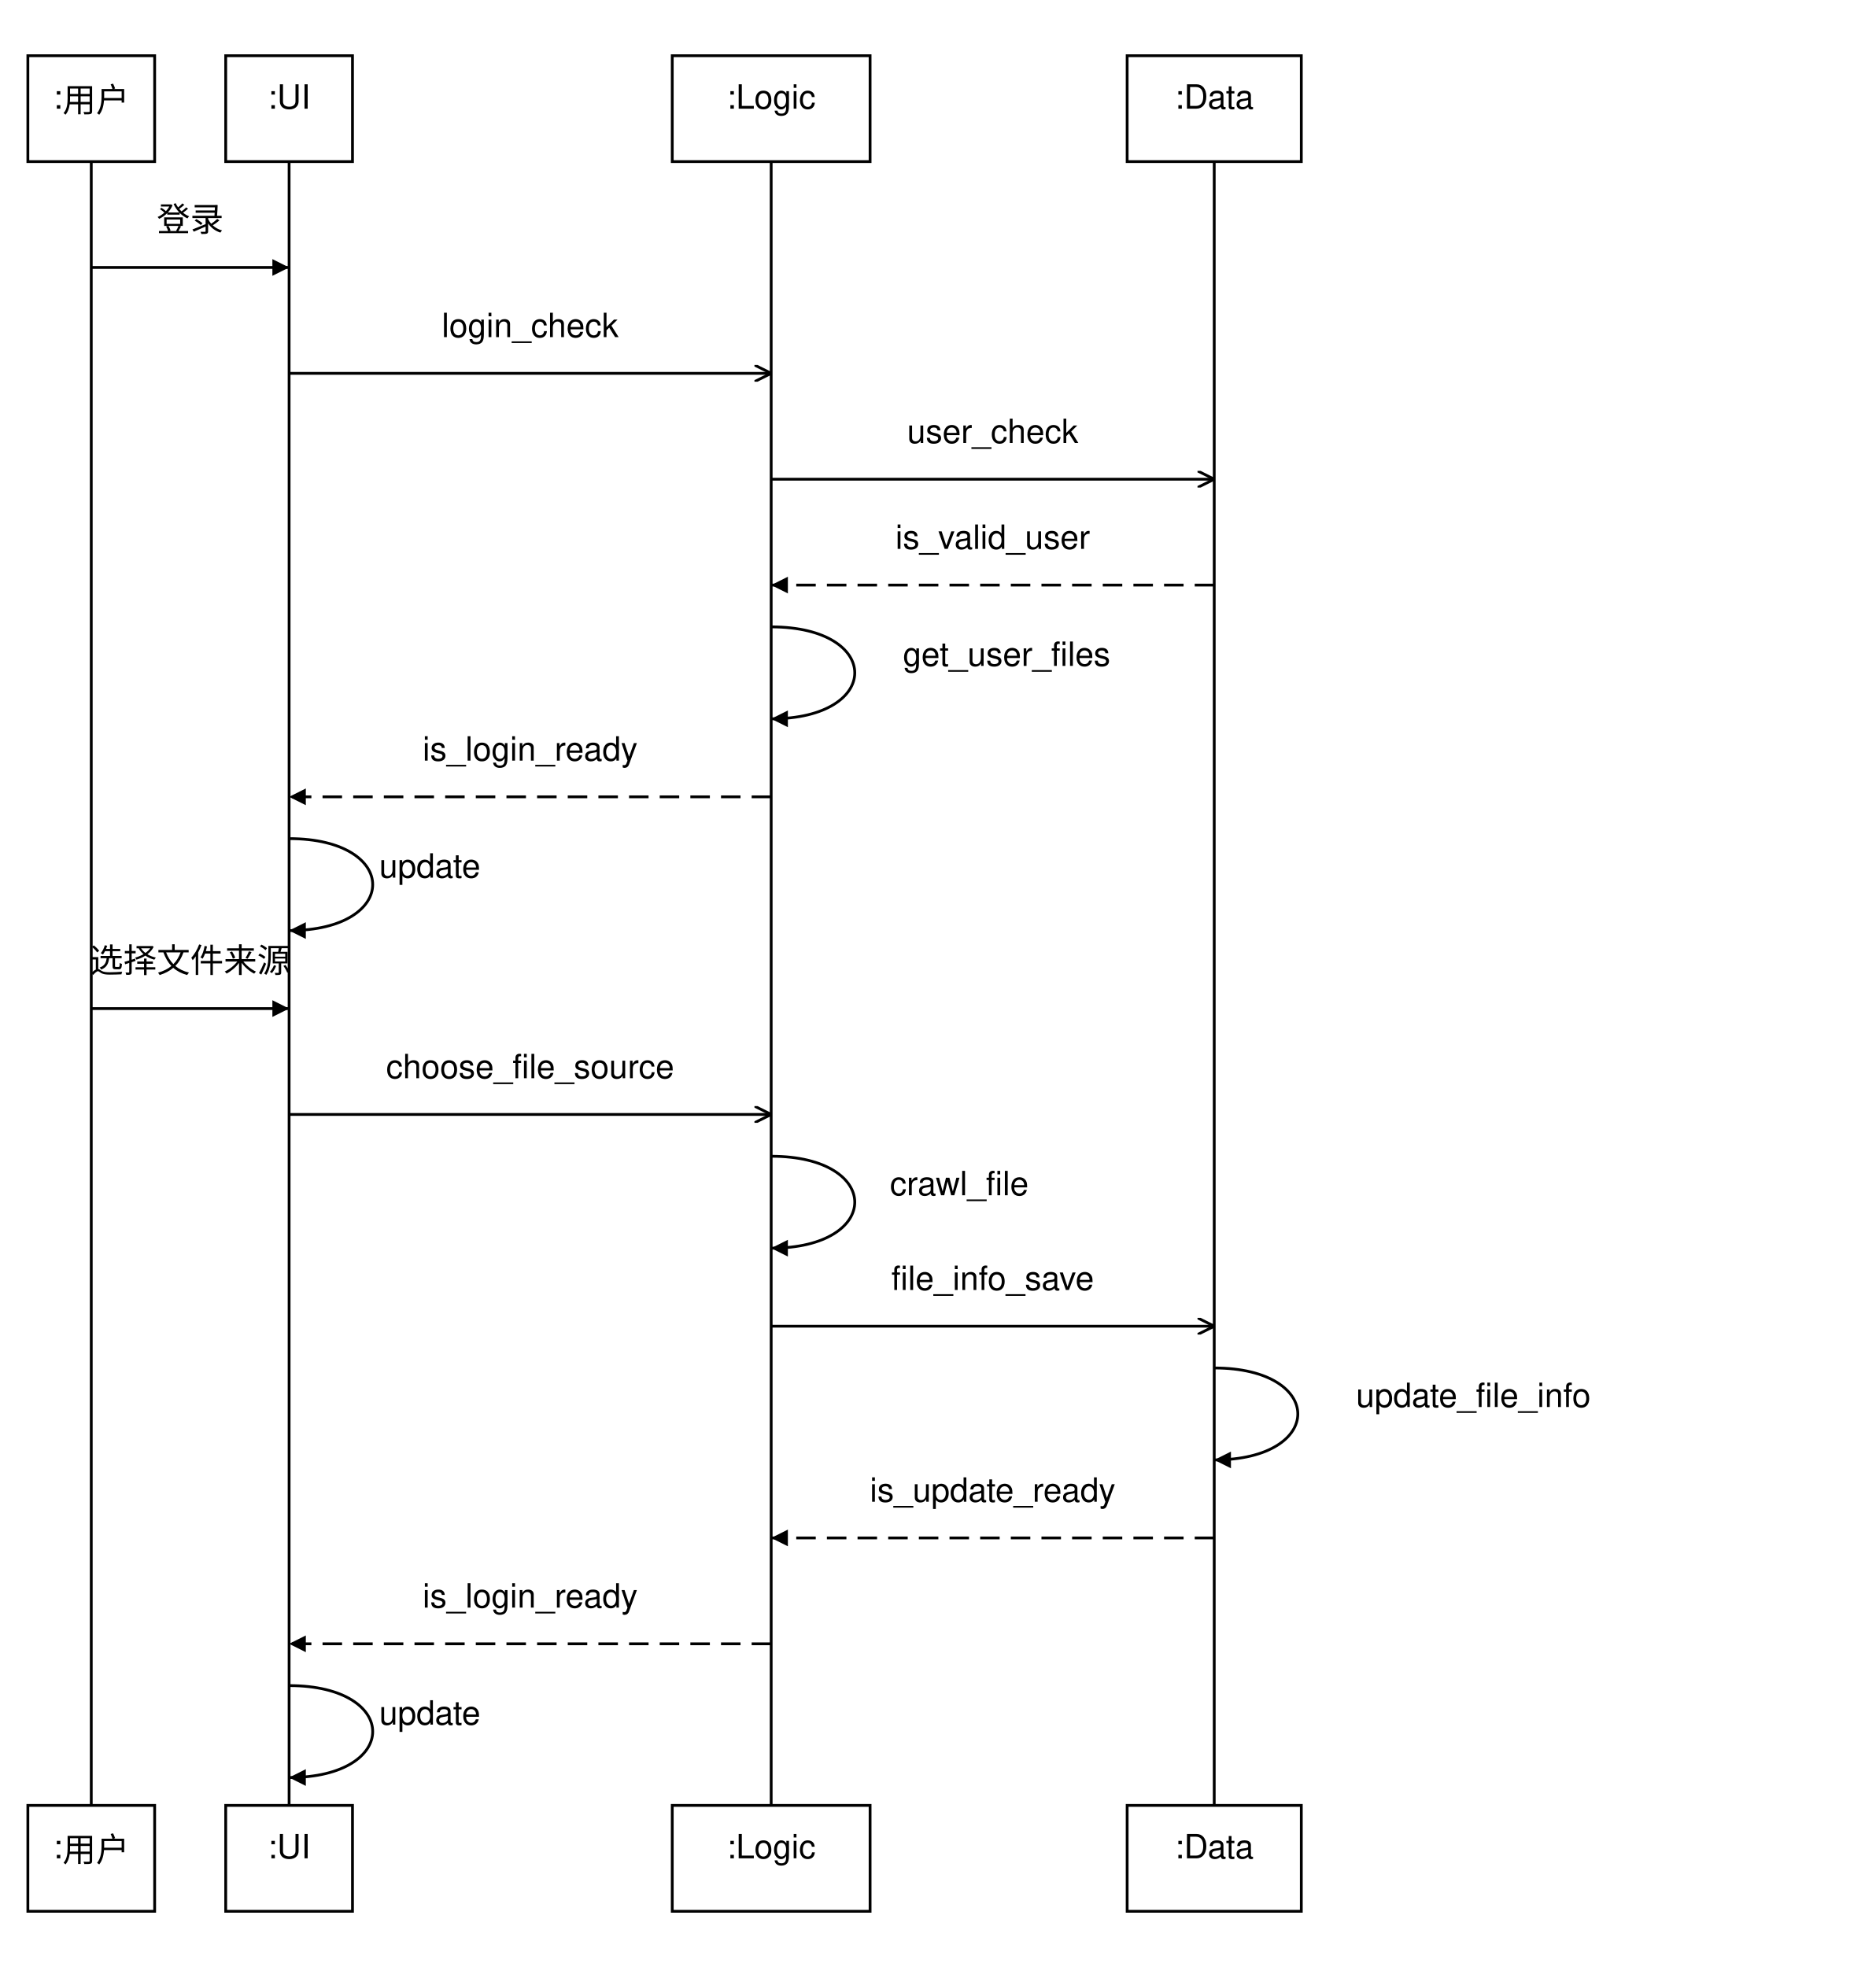
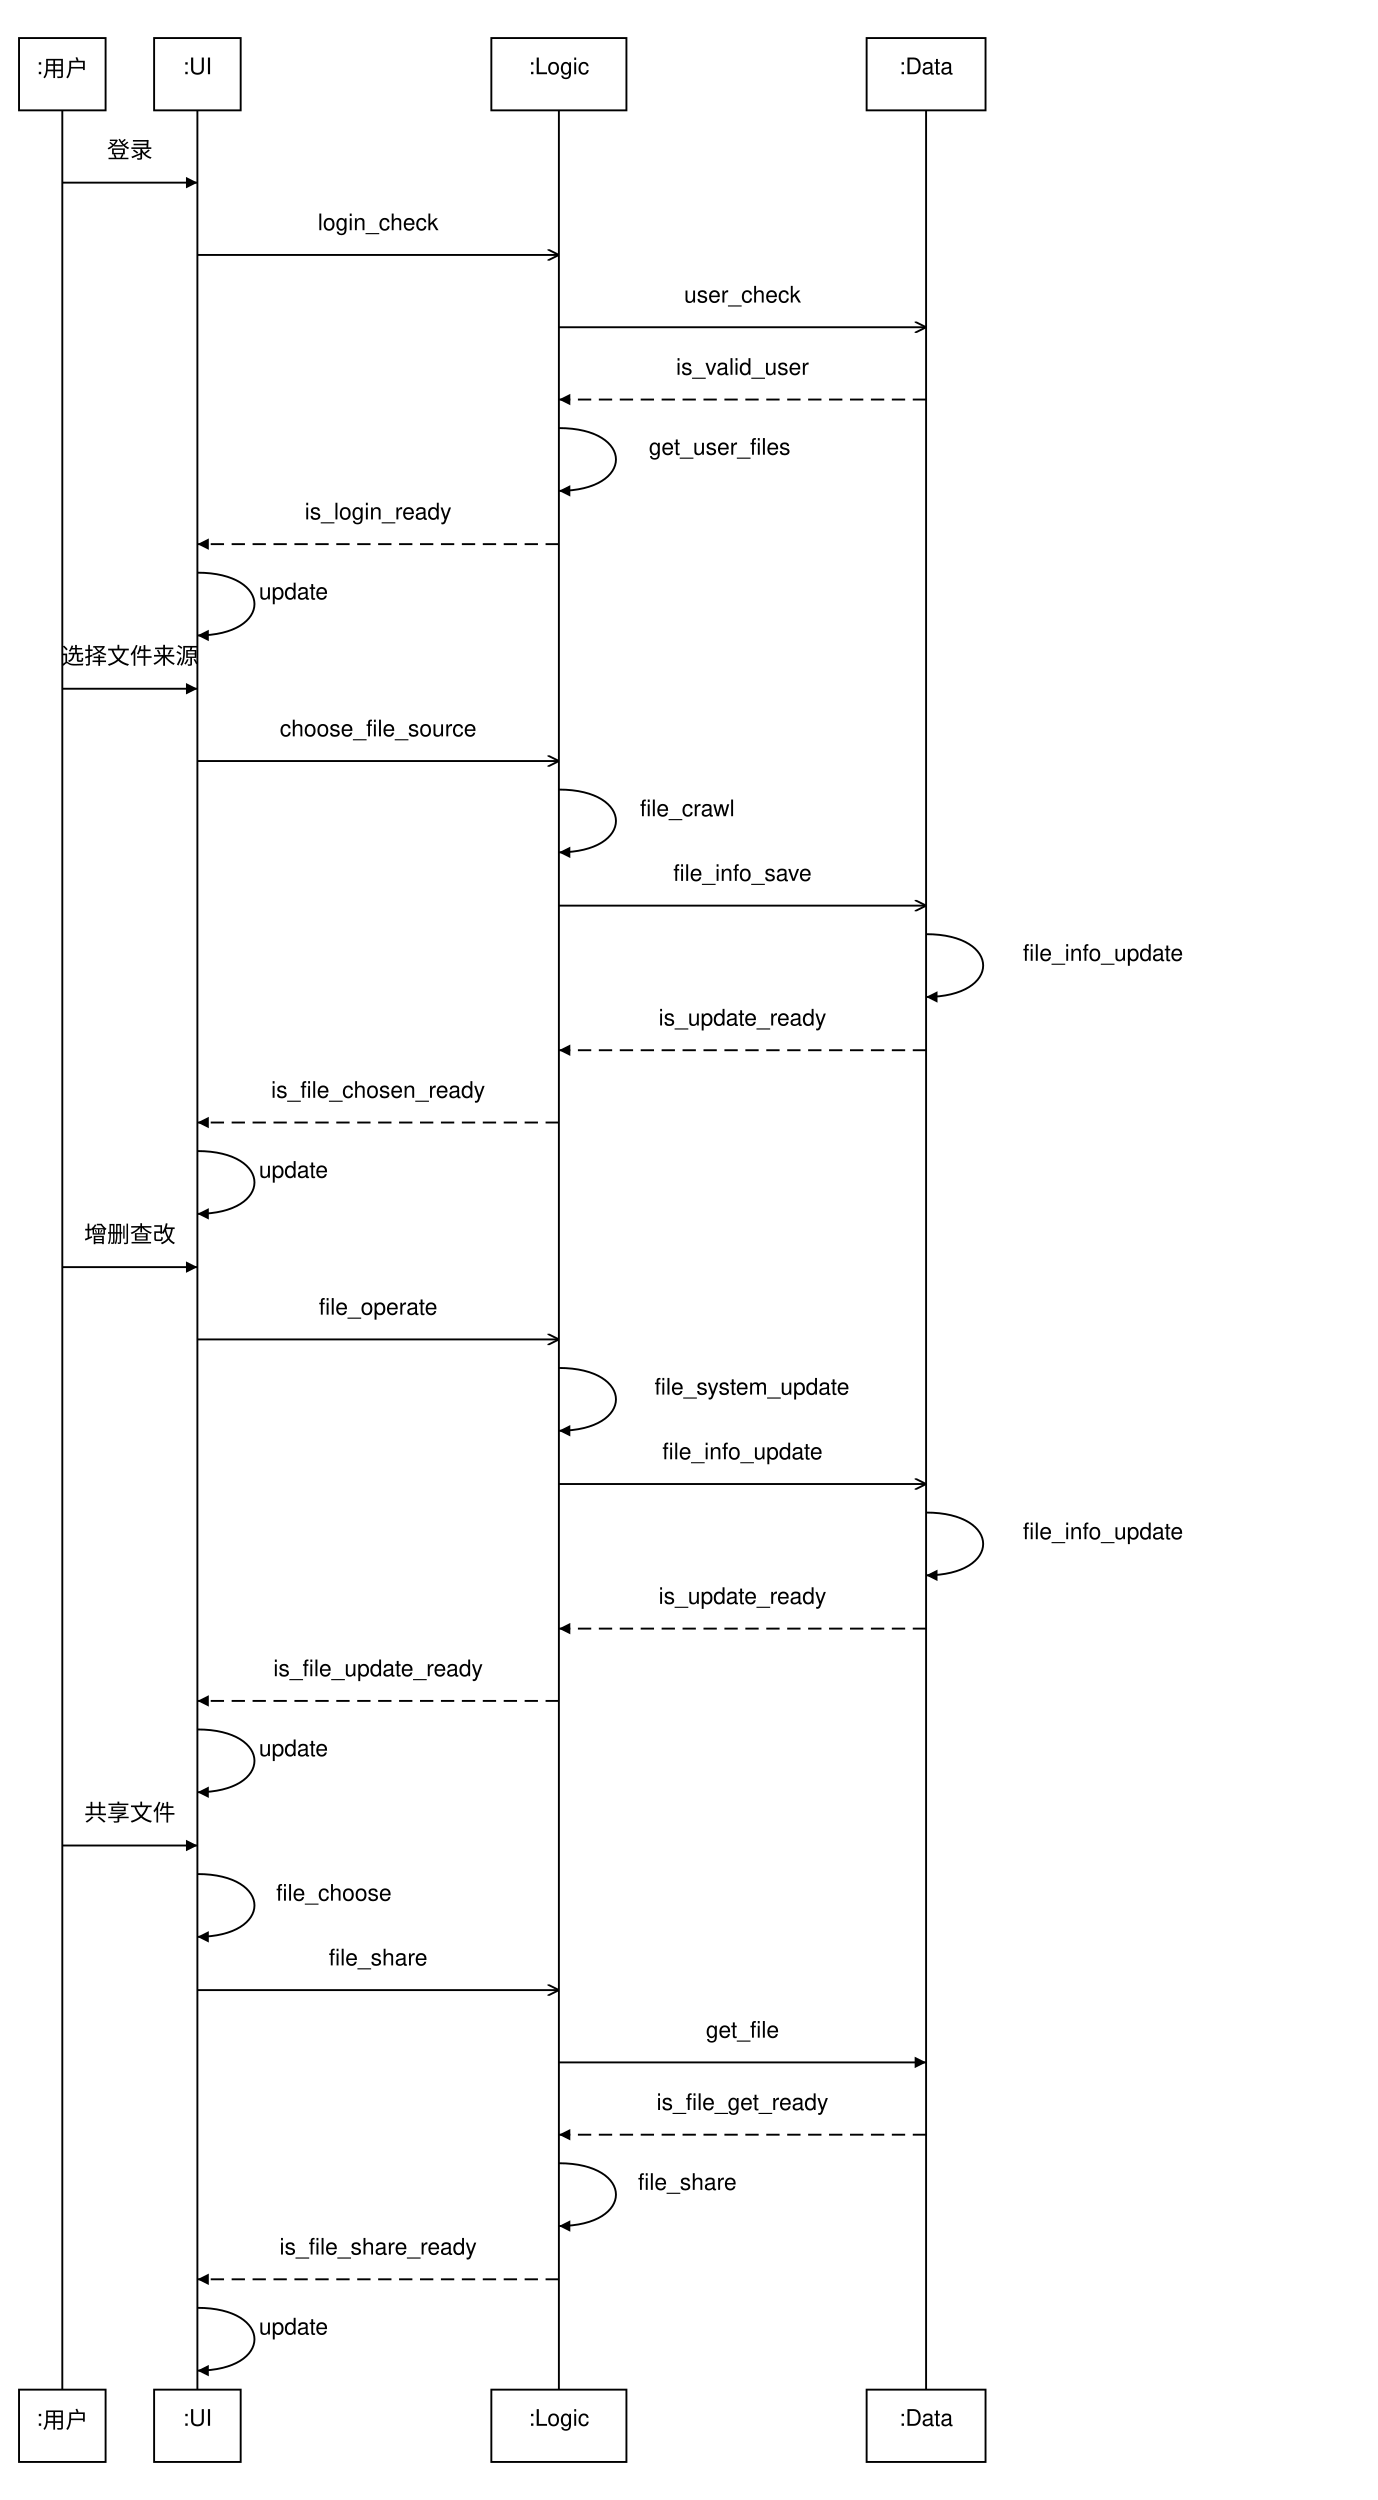
- <svg xmlns="http://www.w3.org/2000/svg" width="673" height="706">
+ <svg xmlns="http://www.w3.org/2000/svg" width="724" height="1314">
  <defs>
    <marker id="arrow-filled" refX="6" refY="3" markerWidth="6" markerHeight="6" orient="auto">
      <path d="M0,0 6,3 0,6z" style="stroke: none; fill: black;" />
    </marker>
    <marker id="arrow-open" refX="6" refY="3" markerWidth="6" markerHeight="6" orient="auto">
      <path d="M0,0 6,3 0,6" style="stroke-width: 1; fill: none; stroke: black;" />
    </marker>
  </defs>
  <rect width="45.5" height="38" style="stroke-width: 1; fill: none; stroke: black;" x="10" y="20" />
  <g>
    <text fill="black" font-family="Helvetica,sans-Serif" x="32.75" y="39" style="text-anchor: middle; alignment-baseline: central;">:用户</text>
  </g>
-   <rect width="45.5" height="38" style="stroke-width: 1; fill: none; stroke: black;" x="10" y="648" />
+   <rect width="45.5" height="38" style="stroke-width: 1; fill: none; stroke: black;" x="10" y="1256" />
  <g>
-     <text fill="black" font-family="Helvetica,sans-Serif" x="32.75" y="667" style="text-anchor: middle; alignment-baseline: central;">:用户</text>
+     <text fill="black" font-family="Helvetica,sans-Serif" x="32.75" y="1275" style="text-anchor: middle; alignment-baseline: central;">:用户</text>
  </g>
-   <path d="M32.75,58 v590" style="stroke-width: 1; fill: none; stroke: black;" />
+   <path d="M32.75,58 v1198" style="stroke-width: 1; fill: none; stroke: black;" />
  <rect width="45.5" height="38" style="stroke-width: 1; fill: none; stroke: black;" x="81" y="20" />
  <g>
    <text fill="black" font-family="Helvetica,sans-Serif" x="103.75" y="39" style="text-anchor: middle; alignment-baseline: central;">:UI</text>
  </g>
-   <rect width="45.5" height="38" style="stroke-width: 1; fill: none; stroke: black;" x="81" y="648" />
+   <rect width="45.5" height="38" style="stroke-width: 1; fill: none; stroke: black;" x="81" y="1256" />
  <g>
-     <text fill="black" font-family="Helvetica,sans-Serif" x="103.75" y="667" style="text-anchor: middle; alignment-baseline: central;">:UI</text>
+     <text fill="black" font-family="Helvetica,sans-Serif" x="103.75" y="1275" style="text-anchor: middle; alignment-baseline: central;">:UI</text>
  </g>
-   <path d="M103.75,58 v590" style="stroke-width: 1; fill: none; stroke: black;" />
-   <rect width="71" height="38" style="stroke-width: 1; fill: none; stroke: black;" x="241.25" y="20" />
+   <path d="M103.75,58 v1198" style="stroke-width: 1; fill: none; stroke: black;" />
+   <rect width="71" height="38" style="stroke-width: 1; fill: none; stroke: black;" x="258.25" y="20" />
  <g>
-     <text fill="black" font-family="Helvetica,sans-Serif" x="276.75" y="39" style="text-anchor: middle; alignment-baseline: central;">:Logic</text>
+     <text fill="black" font-family="Helvetica,sans-Serif" x="293.75" y="39" style="text-anchor: middle; alignment-baseline: central;">:Logic</text>
  </g>
-   <rect width="71" height="38" style="stroke-width: 1; fill: none; stroke: black;" x="241.25" y="648" />
+   <rect width="71" height="38" style="stroke-width: 1; fill: none; stroke: black;" x="258.25" y="1256" />
  <g>
-     <text fill="black" font-family="Helvetica,sans-Serif" x="276.75" y="667" style="text-anchor: middle; alignment-baseline: central;">:Logic</text>
+     <text fill="black" font-family="Helvetica,sans-Serif" x="293.75" y="1275" style="text-anchor: middle; alignment-baseline: central;">:Logic</text>
  </g>
-   <path d="M276.75,58 v590" style="stroke-width: 1; fill: none; stroke: black;" />
-   <rect width="62.5" height="38" style="stroke-width: 1; fill: none; stroke: black;" x="404.5" y="20" />
+   <path d="M293.75,58 v1198" style="stroke-width: 1; fill: none; stroke: black;" />
+   <rect width="62.5" height="38" style="stroke-width: 1; fill: none; stroke: black;" x="455.5" y="20" />
  <g>
-     <text fill="black" font-family="Helvetica,sans-Serif" x="435.75" y="39" style="text-anchor: middle; alignment-baseline: central;">:Data</text>
+     <text fill="black" font-family="Helvetica,sans-Serif" x="486.75" y="39" style="text-anchor: middle; alignment-baseline: central;">:Data</text>
  </g>
-   <rect width="62.5" height="38" style="stroke-width: 1; fill: none; stroke: black;" x="404.5" y="648" />
+   <rect width="62.5" height="38" style="stroke-width: 1; fill: none; stroke: black;" x="455.5" y="1256" />
  <g>
-     <text fill="black" font-family="Helvetica,sans-Serif" x="435.75" y="667" style="text-anchor: middle; alignment-baseline: central;">:Data</text>
+     <text fill="black" font-family="Helvetica,sans-Serif" x="486.75" y="1275" style="text-anchor: middle; alignment-baseline: central;">:Data</text>
  </g>
-   <path d="M435.75,58 v590" style="stroke-width: 1; fill: none; stroke: black;" />
+   <path d="M486.75,58 v1198" style="stroke-width: 1; fill: none; stroke: black;" />
  <g>
    <text fill="black" font-family="Helvetica,sans-Serif" x="68.25" y="83" style="text-anchor: middle; alignment-baseline: central;">登录</text>
  </g>
  <path d="M32.75,96 h71" style="stroke-width: 1; fill: none; stroke: black;" marker-end="url(#arrow-filled)" />
  <g>
-     <text fill="black" font-family="Helvetica,sans-Serif" x="190.25" y="121" style="text-anchor: middle; alignment-baseline: central;">login_check</text>
+     <text fill="black" font-family="Helvetica,sans-Serif" x="198.75" y="121" style="text-anchor: middle; alignment-baseline: central;">login_check</text>
  </g>
-   <path d="M103.75,134 h173" style="stroke-width: 1; fill: none; stroke: black;" marker-end="url(#arrow-open)" />
+   <path d="M103.75,134 h190" style="stroke-width: 1; fill: none; stroke: black;" marker-end="url(#arrow-open)" />
  <g>
-     <text fill="black" font-family="Helvetica,sans-Serif" x="356.25" y="159" style="text-anchor: middle; alignment-baseline: central;">user_check</text>
+     <text fill="black" font-family="Helvetica,sans-Serif" x="390.25" y="159" style="text-anchor: middle; alignment-baseline: central;">user_check</text>
  </g>
-   <path d="M276.75,172 h159" style="stroke-width: 1; fill: none; stroke: black;" marker-end="url(#arrow-open)" />
+   <path d="M293.75,172 h193" style="stroke-width: 1; fill: none; stroke: black;" marker-end="url(#arrow-open)" />
  <g>
-     <text fill="black" font-family="Helvetica,sans-Serif" x="356.25" y="197" style="text-anchor: middle; alignment-baseline: central;">is_valid_user</text>
+     <text fill="black" font-family="Helvetica,sans-Serif" x="390.25" y="197" style="text-anchor: middle; alignment-baseline: central;">is_valid_user</text>
  </g>
-   <path d="M435.75,210 h-159" style="stroke-width: 1; fill: none; stroke: black;" stroke-dasharray="7,4" marker-end="url(#arrow-filled)" />
+   <path d="M486.75,210 h-193" style="stroke-width: 1; fill: none; stroke: black;" stroke-dasharray="7,4" marker-end="url(#arrow-filled)" />
  <g>
-     <text fill="black" font-family="Helvetica,sans-Serif" x="361.25" y="239" style="text-anchor: middle; alignment-baseline: central;">get_user_files</text>
+     <text fill="black" font-family="Helvetica,sans-Serif" x="378.25" y="239" style="text-anchor: middle; alignment-baseline: central;">get_user_files</text>
  </g>
-   <path d="M276.75,225 C316.75,225 316.75,258 276.75,258" style="stroke-width: 1; fill: none; stroke: black;" marker-end="url(#arrow-filled)" />
+   <path d="M293.75,225 C333.75,225 333.75,258 293.75,258" style="stroke-width: 1; fill: none; stroke: black;" marker-end="url(#arrow-filled)" />
  <g>
-     <text fill="black" font-family="Helvetica,sans-Serif" x="190.25" y="273" style="text-anchor: middle; alignment-baseline: central;">is_login_ready</text>
+     <text fill="black" font-family="Helvetica,sans-Serif" x="198.75" y="273" style="text-anchor: middle; alignment-baseline: central;">is_login_ready</text>
  </g>
-   <path d="M276.75,286 h-173" style="stroke-width: 1; fill: none; stroke: black;" stroke-dasharray="7,4" marker-end="url(#arrow-filled)" />
+   <path d="M293.75,286 h-190" style="stroke-width: 1; fill: none; stroke: black;" stroke-dasharray="7,4" marker-end="url(#arrow-filled)" />
  <g>
    <text fill="black" font-family="Helvetica,sans-Serif" x="154.25" y="315" style="text-anchor: middle; alignment-baseline: central;">update</text>
  </g>
  <path d="M103.75,301 C143.75,301 143.75,334 103.75,334" style="stroke-width: 1; fill: none; stroke: black;" marker-end="url(#arrow-filled)" />
  <g>
    <text fill="black" font-family="Helvetica,sans-Serif" x="68.25" y="349" style="text-anchor: middle; alignment-baseline: central;">选择文件来源</text>
  </g>
  <path d="M32.75,362 h71" style="stroke-width: 1; fill: none; stroke: black;" marker-end="url(#arrow-filled)" />
  <g>
-     <text fill="black" font-family="Helvetica,sans-Serif" x="190.25" y="387" style="text-anchor: middle; alignment-baseline: central;">choose_file_source</text>
+     <text fill="black" font-family="Helvetica,sans-Serif" x="198.75" y="387" style="text-anchor: middle; alignment-baseline: central;">choose_file_source</text>
  </g>
-   <path d="M103.75,400 h173" style="stroke-width: 1; fill: none; stroke: black;" marker-end="url(#arrow-open)" />
+   <path d="M103.75,400 h190" style="stroke-width: 1; fill: none; stroke: black;" marker-end="url(#arrow-open)" />
  <g>
-     <text fill="black" font-family="Helvetica,sans-Serif" x="344.25" y="429" style="text-anchor: middle; alignment-baseline: central;">crawl_file</text>
+     <text fill="black" font-family="Helvetica,sans-Serif" x="361.25" y="429" style="text-anchor: middle; alignment-baseline: central;">file_crawl</text>
  </g>
-   <path d="M276.75,415 C316.75,415 316.75,448 276.75,448" style="stroke-width: 1; fill: none; stroke: black;" marker-end="url(#arrow-filled)" />
+   <path d="M293.75,415 C333.75,415 333.75,448 293.75,448" style="stroke-width: 1; fill: none; stroke: black;" marker-end="url(#arrow-filled)" />
  <g>
-     <text fill="black" font-family="Helvetica,sans-Serif" x="356.25" y="463" style="text-anchor: middle; alignment-baseline: central;">file_info_save</text>
+     <text fill="black" font-family="Helvetica,sans-Serif" x="390.25" y="463" style="text-anchor: middle; alignment-baseline: central;">file_info_save</text>
  </g>
-   <path d="M276.75,476 h159" style="stroke-width: 1; fill: none; stroke: black;" marker-end="url(#arrow-open)" />
+   <path d="M293.75,476 h193" style="stroke-width: 1; fill: none; stroke: black;" marker-end="url(#arrow-open)" />
  <g>
-     <text fill="black" font-family="Helvetica,sans-Serif" x="528.75" y="505" style="text-anchor: middle; alignment-baseline: central;">update_file_info</text>
+     <text fill="black" font-family="Helvetica,sans-Serif" x="579.75" y="505" style="text-anchor: middle; alignment-baseline: central;">file_info_update</text>
  </g>
-   <path d="M435.75,491 C475.75,491 475.75,524 435.75,524" style="stroke-width: 1; fill: none; stroke: black;" marker-end="url(#arrow-filled)" />
+   <path d="M486.75,491 C526.75,491 526.75,524 486.75,524" style="stroke-width: 1; fill: none; stroke: black;" marker-end="url(#arrow-filled)" />
  <g>
-     <text fill="black" font-family="Helvetica,sans-Serif" x="356.25" y="539" style="text-anchor: middle; alignment-baseline: central;">is_update_ready</text>
+     <text fill="black" font-family="Helvetica,sans-Serif" x="390.25" y="539" style="text-anchor: middle; alignment-baseline: central;">is_update_ready</text>
  </g>
-   <path d="M435.75,552 h-159" style="stroke-width: 1; fill: none; stroke: black;" stroke-dasharray="7,4" marker-end="url(#arrow-filled)" />
+   <path d="M486.75,552 h-193" style="stroke-width: 1; fill: none; stroke: black;" stroke-dasharray="7,4" marker-end="url(#arrow-filled)" />
  <g>
-     <text fill="black" font-family="Helvetica,sans-Serif" x="190.25" y="577" style="text-anchor: middle; alignment-baseline: central;">is_login_ready</text>
+     <text fill="black" font-family="Helvetica,sans-Serif" x="198.75" y="577" style="text-anchor: middle; alignment-baseline: central;">is_file_chosen_ready</text>
  </g>
-   <path d="M276.75,590 h-173" style="stroke-width: 1; fill: none; stroke: black;" stroke-dasharray="7,4" marker-end="url(#arrow-filled)" />
+   <path d="M293.75,590 h-190" style="stroke-width: 1; fill: none; stroke: black;" stroke-dasharray="7,4" marker-end="url(#arrow-filled)" />
  <g>
    <text fill="black" font-family="Helvetica,sans-Serif" x="154.25" y="619" style="text-anchor: middle; alignment-baseline: central;">update</text>
  </g>
  <path d="M103.75,605 C143.75,605 143.75,638 103.75,638" style="stroke-width: 1; fill: none; stroke: black;" marker-end="url(#arrow-filled)" />
+   <g>
+     <text fill="black" font-family="Helvetica,sans-Serif" x="68.25" y="653" style="text-anchor: middle; alignment-baseline: central;">增删查改</text>
+   </g>
+   <path d="M32.75,666 h71" style="stroke-width: 1; fill: none; stroke: black;" marker-end="url(#arrow-filled)" />
+   <g>
+     <text fill="black" font-family="Helvetica,sans-Serif" x="198.75" y="691" style="text-anchor: middle; alignment-baseline: central;">file_operate</text>
+   </g>
+   <path d="M103.75,704 h190" style="stroke-width: 1; fill: none; stroke: black;" marker-end="url(#arrow-open)" />
+   <g>
+     <text fill="black" font-family="Helvetica,sans-Serif" x="395.25" y="733" style="text-anchor: middle; alignment-baseline: central;">file_system_update</text>
+   </g>
+   <path d="M293.75,719 C333.75,719 333.75,752 293.75,752" style="stroke-width: 1; fill: none; stroke: black;" marker-end="url(#arrow-filled)" />
+   <g>
+     <text fill="black" font-family="Helvetica,sans-Serif" x="390.25" y="767" style="text-anchor: middle; alignment-baseline: central;">file_info_update</text>
+   </g>
+   <path d="M293.75,780 h193" style="stroke-width: 1; fill: none; stroke: black;" marker-end="url(#arrow-open)" />
+   <g>
+     <text fill="black" font-family="Helvetica,sans-Serif" x="579.75" y="809" style="text-anchor: middle; alignment-baseline: central;">file_info_update</text>
+   </g>
+   <path d="M486.75,795 C526.75,795 526.75,828 486.75,828" style="stroke-width: 1; fill: none; stroke: black;" marker-end="url(#arrow-filled)" />
+   <g>
+     <text fill="black" font-family="Helvetica,sans-Serif" x="390.25" y="843" style="text-anchor: middle; alignment-baseline: central;">is_update_ready</text>
+   </g>
+   <path d="M486.75,856 h-193" style="stroke-width: 1; fill: none; stroke: black;" stroke-dasharray="7,4" marker-end="url(#arrow-filled)" />
+   <g>
+     <text fill="black" font-family="Helvetica,sans-Serif" x="198.75" y="881" style="text-anchor: middle; alignment-baseline: central;">is_file_update_ready</text>
+   </g>
+   <path d="M293.75,894 h-190" style="stroke-width: 1; fill: none; stroke: black;" stroke-dasharray="7,4" marker-end="url(#arrow-filled)" />
+   <g>
+     <text fill="black" font-family="Helvetica,sans-Serif" x="154.25" y="923" style="text-anchor: middle; alignment-baseline: central;">update</text>
+   </g>
+   <path d="M103.75,909 C143.75,909 143.75,942 103.75,942" style="stroke-width: 1; fill: none; stroke: black;" marker-end="url(#arrow-filled)" />
+   <g>
+     <text fill="black" font-family="Helvetica,sans-Serif" x="68.25" y="957" style="text-anchor: middle; alignment-baseline: central;">共享文件</text>
+   </g>
+   <path d="M32.75,970 h71" style="stroke-width: 1; fill: none; stroke: black;" marker-end="url(#arrow-filled)" />
+   <g>
+     <text fill="black" font-family="Helvetica,sans-Serif" x="175.5" y="999" style="text-anchor: middle; alignment-baseline: central;">file_choose</text>
+   </g>
+   <path d="M103.75,985 C143.75,985 143.75,1018 103.75,1018" style="stroke-width: 1; fill: none; stroke: black;" marker-end="url(#arrow-filled)" />
+   <g>
+     <text fill="black" font-family="Helvetica,sans-Serif" x="198.75" y="1033" style="text-anchor: middle; alignment-baseline: central;">file_share</text>
+   </g>
+   <path d="M103.75,1046 h190" style="stroke-width: 1; fill: none; stroke: black;" marker-end="url(#arrow-open)" />
+   <g>
+     <text fill="black" font-family="Helvetica,sans-Serif" x="390.25" y="1071" style="text-anchor: middle; alignment-baseline: central;">get_file</text>
+   </g>
+   <path d="M293.75,1084 h193" style="stroke-width: 1; fill: none; stroke: black;" marker-end="url(#arrow-filled)" />
+   <g>
+     <text fill="black" font-family="Helvetica,sans-Serif" x="390.25" y="1109" style="text-anchor: middle; alignment-baseline: central;">is_file_get_ready</text>
+   </g>
+   <path d="M486.75,1122 h-193" style="stroke-width: 1; fill: none; stroke: black;" stroke-dasharray="7,4" marker-end="url(#arrow-filled)" />
+   <g>
+     <text fill="black" font-family="Helvetica,sans-Serif" x="361.25" y="1151" style="text-anchor: middle; alignment-baseline: central;">file_share</text>
+   </g>
+   <path d="M293.75,1137 C333.75,1137 333.75,1170 293.75,1170" style="stroke-width: 1; fill: none; stroke: black;" marker-end="url(#arrow-filled)" />
+   <g>
+     <text fill="black" font-family="Helvetica,sans-Serif" x="198.75" y="1185" style="text-anchor: middle; alignment-baseline: central;">is_file_share_ready</text>
+   </g>
+   <path d="M293.75,1198 h-190" style="stroke-width: 1; fill: none; stroke: black;" stroke-dasharray="7,4" marker-end="url(#arrow-filled)" />
+   <g>
+     <text fill="black" font-family="Helvetica,sans-Serif" x="154.25" y="1227" style="text-anchor: middle; alignment-baseline: central;">update</text>
+   </g>
+   <path d="M103.75,1213 C143.75,1213 143.75,1246 103.75,1246" style="stroke-width: 1; fill: none; stroke: black;" marker-end="url(#arrow-filled)" />
</svg>
